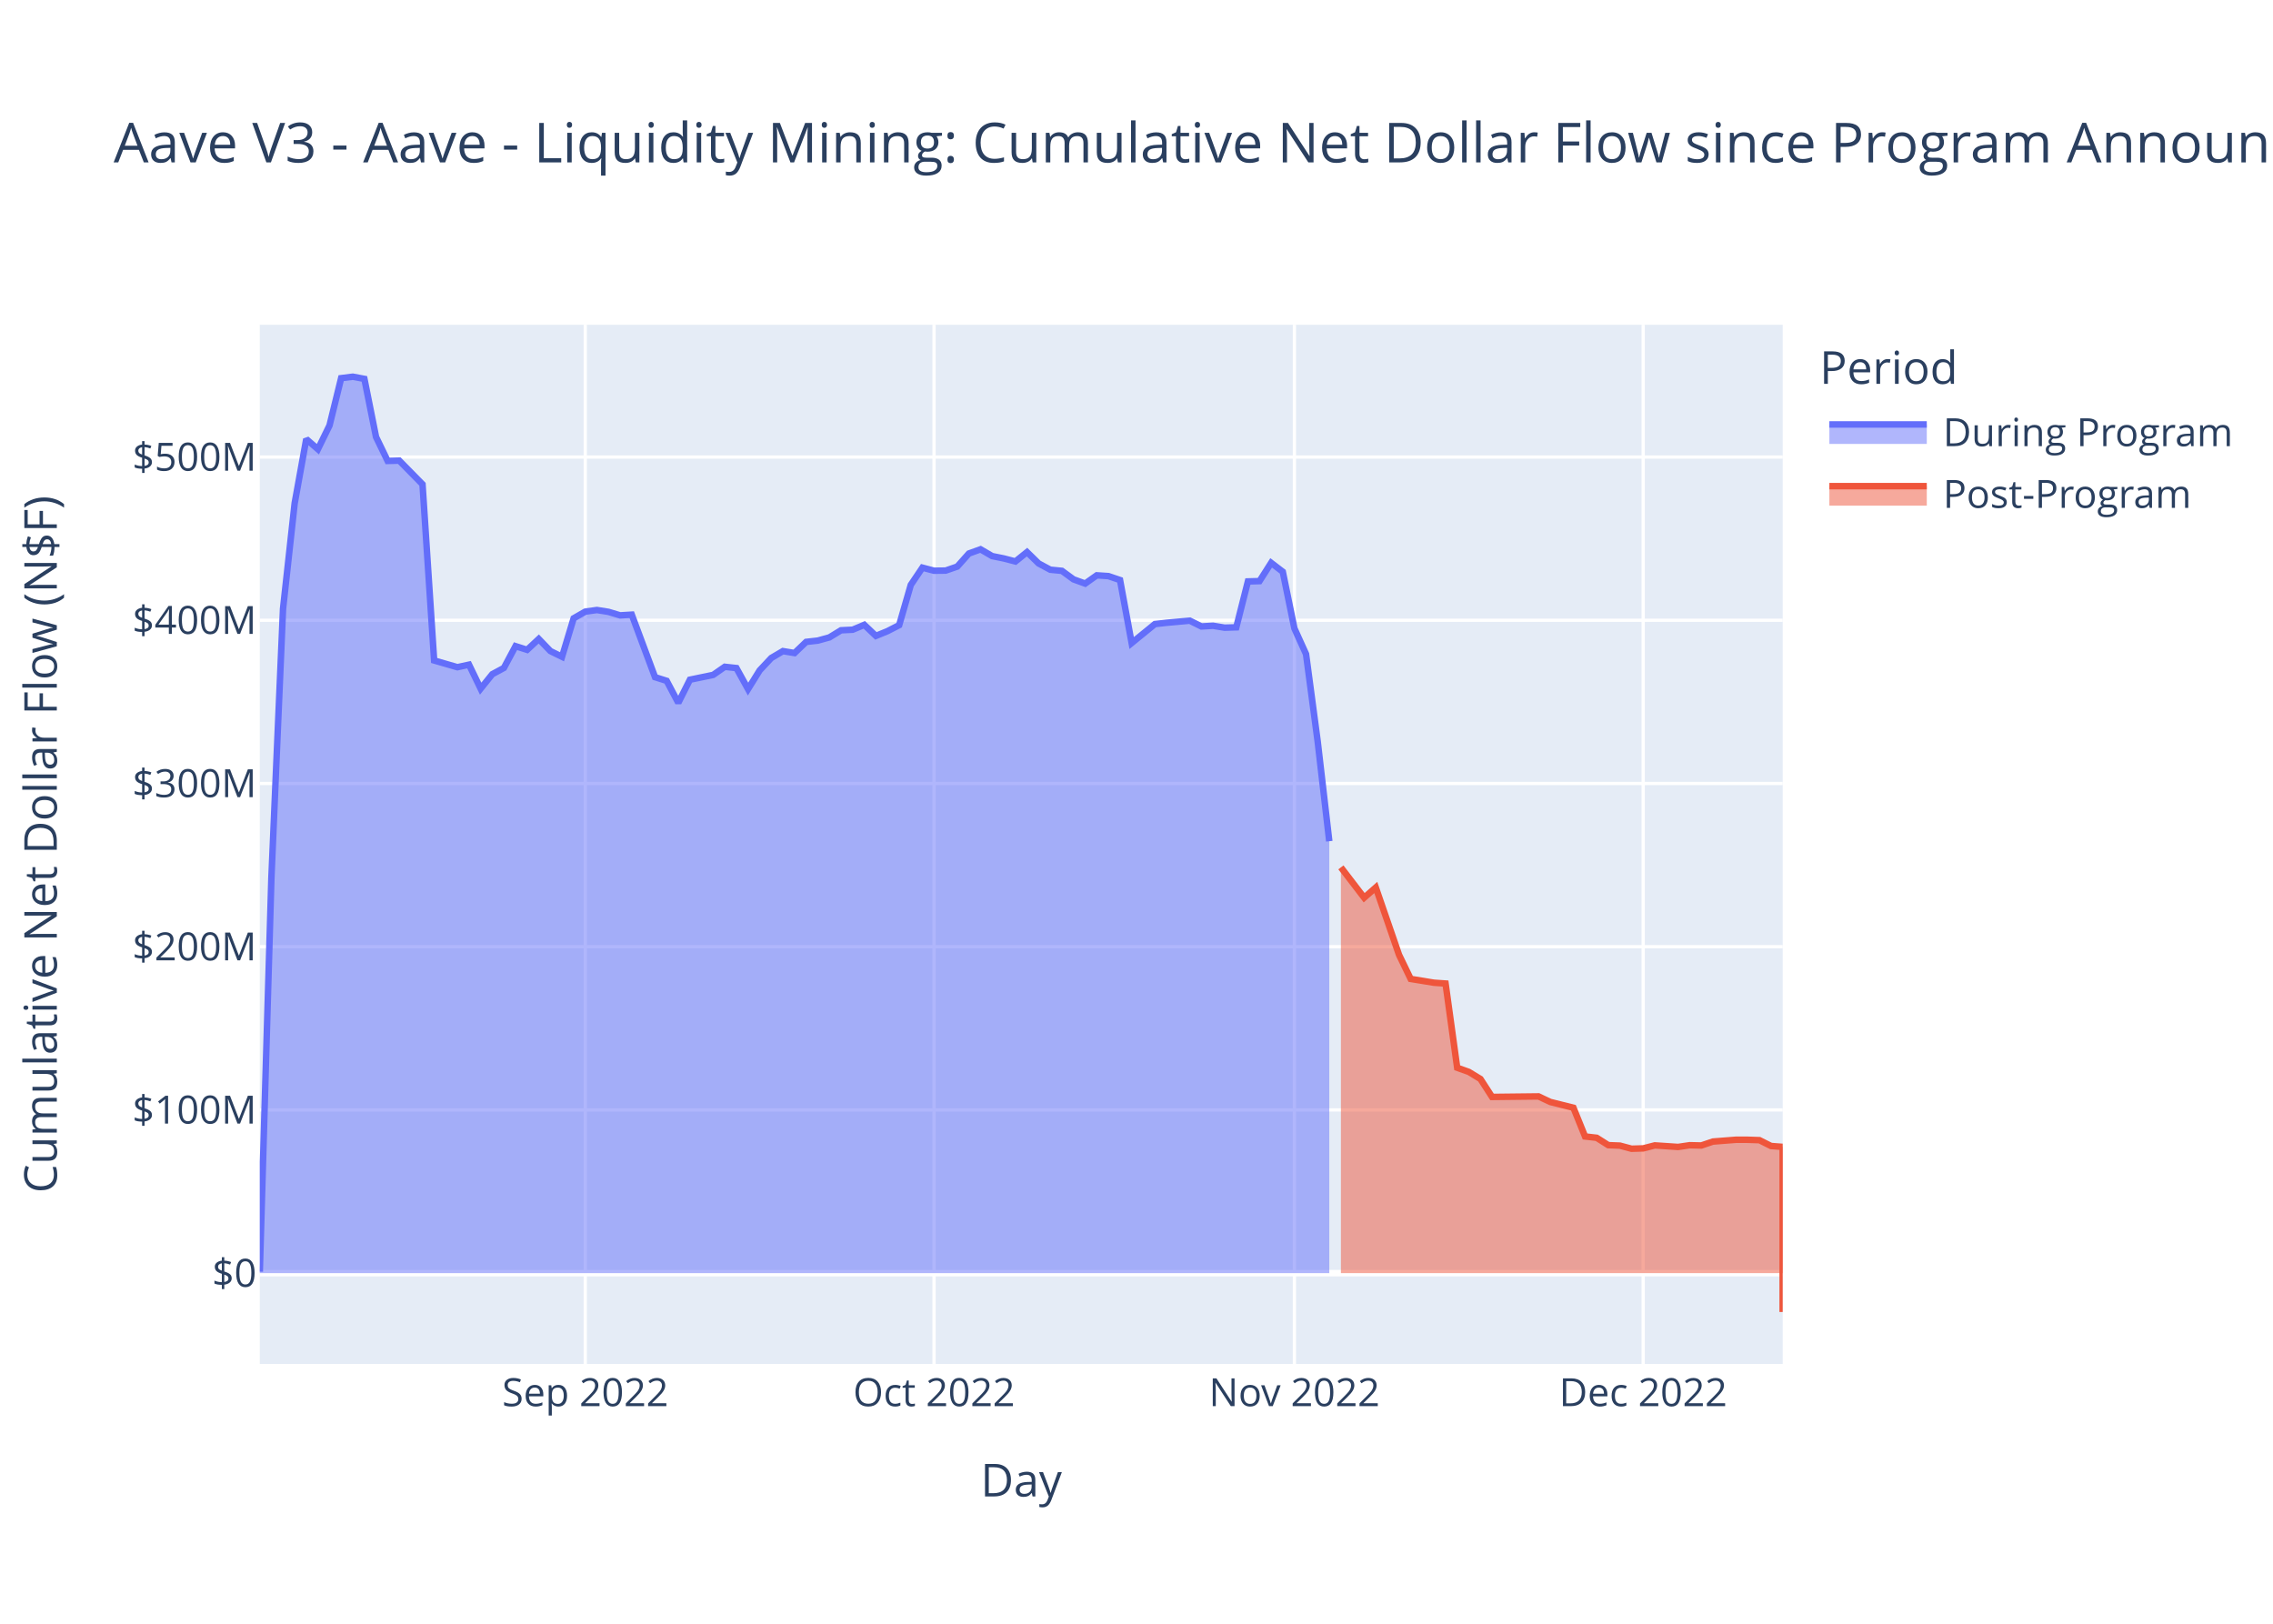
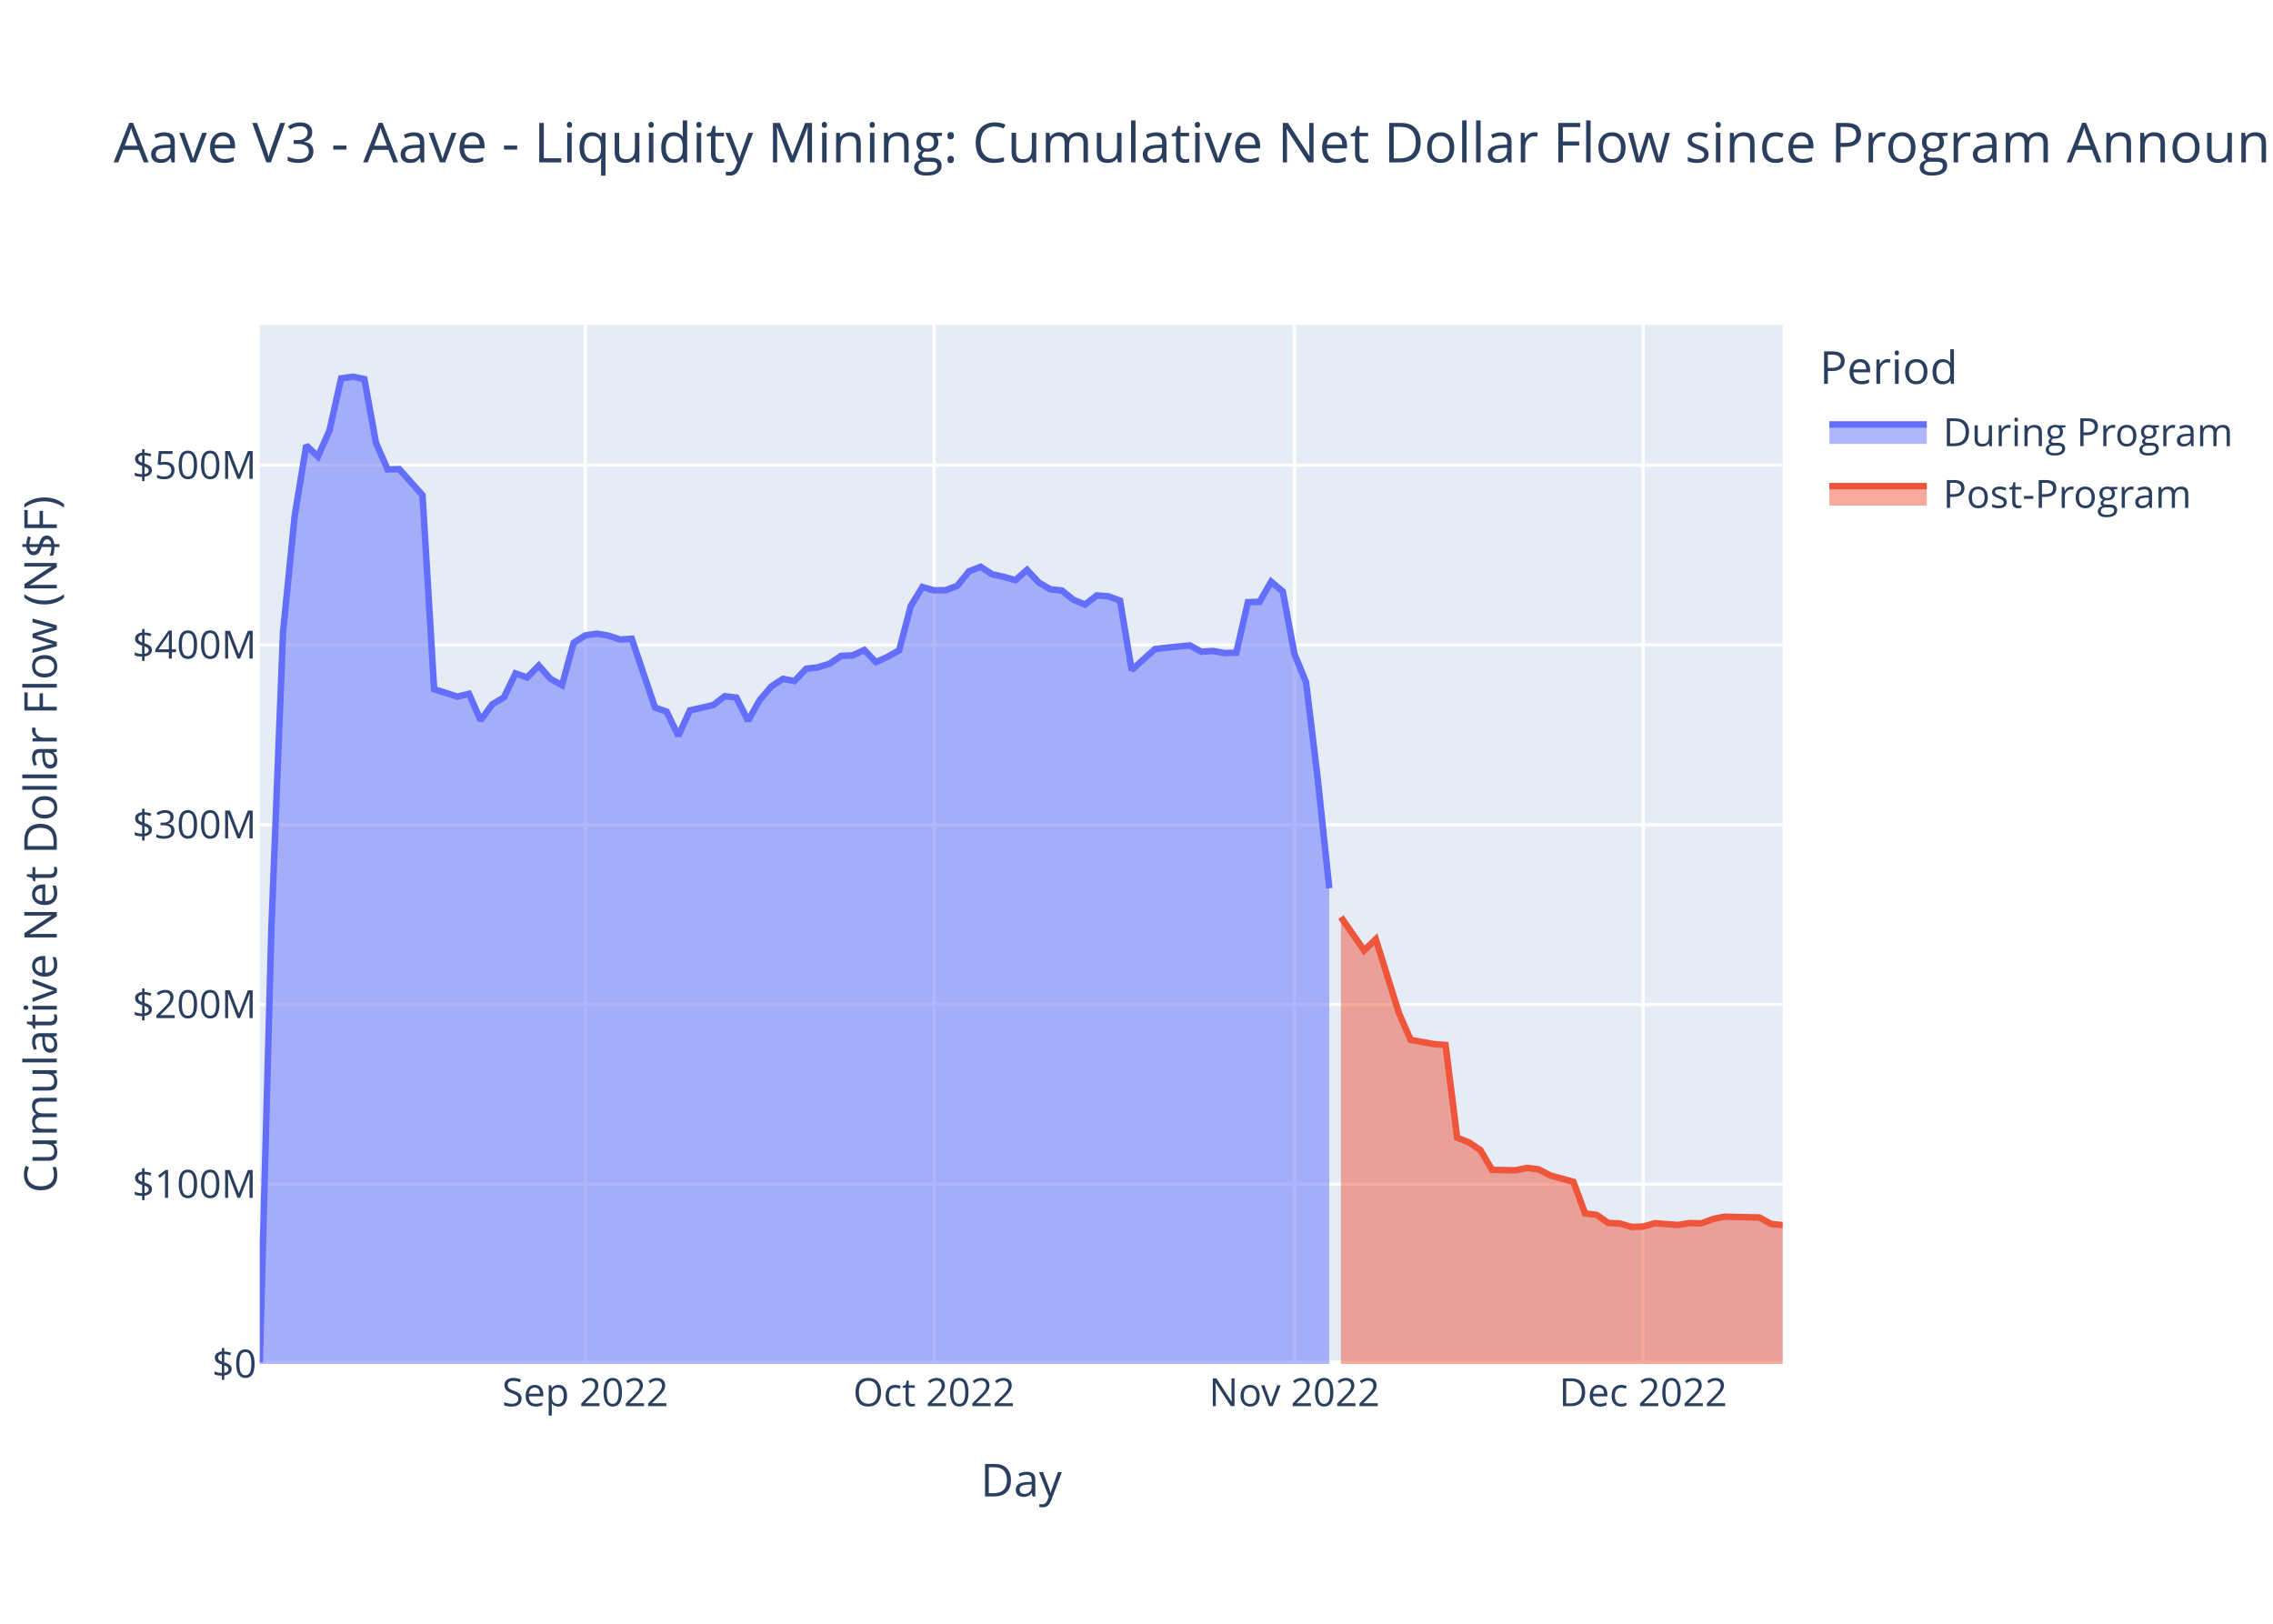
<svg xmlns="http://www.w3.org/2000/svg" class="main-svg" width="700" height="500" style="" viewBox="0 0 700 500">
  <rect x="0" y="0" width="700" height="500" style="fill: rgb(255, 255, 255); fill-opacity: 1;" />
-   <defs id="defs-b0ad54">
+   <defs id="defs-a1fe5d">
    <g class="clips">
-       <clipPath id="clipb0ad54xyplot" class="plotclip">
+       <clipPath id="clipa1fe5dxyplot" class="plotclip">
        <rect width="469" height="320" />
      </clipPath>
-       <clipPath class="axesclip" id="clipb0ad54x">
+       <clipPath class="axesclip" id="clipa1fe5dx">
        <rect x="80" y="0" width="469" height="500" />
      </clipPath>
-       <clipPath class="axesclip" id="clipb0ad54y">
+       <clipPath class="axesclip" id="clipa1fe5dy">
        <rect x="0" y="100" width="700" height="320" />
      </clipPath>
-       <clipPath class="axesclip" id="clipb0ad54xy">
+       <clipPath class="axesclip" id="clipa1fe5dxy">
        <rect x="80" y="100" width="469" height="320" />
      </clipPath>
    </g>
    <g class="gradients" />
    <g class="patterns" />
  </defs>
  <g class="bglayer">
    <rect class="bg" x="80" y="100" width="469" height="320" style="fill: rgb(229, 236, 246); fill-opacity: 1; stroke-width: 0;" />
  </g>
  <g class="layer-below">
    <g class="imagelayer" />
    <g class="shapelayer" />
  </g>
  <g class="cartesianlayer">
    <g class="subplot xy">
      <g class="layer-subplot">
        <g class="shapelayer" />
        <g class="imagelayer" />
      </g>
      <g class="minor-gridlayer">
        <g class="x" />
        <g class="y" />
      </g>
      <g class="gridlayer">
        <g class="x">
          <path class="xgrid crisp" transform="translate(180.24,0)" d="M0,100v320" style="stroke: rgb(255, 255, 255); stroke-opacity: 1; stroke-width: 1px;" />
          <path class="xgrid crisp" transform="translate(287.65,0)" d="M0,100v320" style="stroke: rgb(255, 255, 255); stroke-opacity: 1; stroke-width: 1px;" />
          <path class="xgrid crisp" transform="translate(398.63,0)" d="M0,100v320" style="stroke: rgb(255, 255, 255); stroke-opacity: 1; stroke-width: 1px;" />
          <path class="xgrid crisp" transform="translate(506.04,0)" d="M0,100v320" style="stroke: rgb(255, 255, 255); stroke-opacity: 1; stroke-width: 1px;" />
        </g>
        <g class="y">
-           <path class="ygrid crisp" transform="translate(0,341.78)" d="M80,0h469" style="stroke: rgb(255, 255, 255); stroke-opacity: 1; stroke-width: 1px;" />
-           <path class="ygrid crisp" transform="translate(0,291.52)" d="M80,0h469" style="stroke: rgb(255, 255, 255); stroke-opacity: 1; stroke-width: 1px;" />
-           <path class="ygrid crisp" transform="translate(0,241.26)" d="M80,0h469" style="stroke: rgb(255, 255, 255); stroke-opacity: 1; stroke-width: 1px;" />
-           <path class="ygrid crisp" transform="translate(0,191)" d="M80,0h469" style="stroke: rgb(255, 255, 255); stroke-opacity: 1; stroke-width: 1px;" />
-           <path class="ygrid crisp" transform="translate(0,140.74)" d="M80,0h469" style="stroke: rgb(255, 255, 255); stroke-opacity: 1; stroke-width: 1px;" />
+           <path class="ygrid crisp" transform="translate(0,364.65)" d="M80,0h469" style="stroke: rgb(255, 255, 255); stroke-opacity: 1; stroke-width: 1px;" />
+           <path class="ygrid crisp" transform="translate(0,309.3)" d="M80,0h469" style="stroke: rgb(255, 255, 255); stroke-opacity: 1; stroke-width: 1px;" />
+           <path class="ygrid crisp" transform="translate(0,253.95)" d="M80,0h469" style="stroke: rgb(255, 255, 255); stroke-opacity: 1; stroke-width: 1px;" />
+           <path class="ygrid crisp" transform="translate(0,198.6)" d="M80,0h469" style="stroke: rgb(255, 255, 255); stroke-opacity: 1; stroke-width: 1px;" />
+           <path class="ygrid crisp" transform="translate(0,143.25)" d="M80,0h469" style="stroke: rgb(255, 255, 255); stroke-opacity: 1; stroke-width: 1px;" />
        </g>
      </g>
      <g class="zerolinelayer">
-         <path class="yzl zl crisp" transform="translate(0,392.04)" d="M80,0h469" style="stroke: rgb(255, 255, 255); stroke-opacity: 1; stroke-width: 2px;" />
+         <path class="yzl zl crisp" transform="translate(0,420)" d="M80,0h469" style="stroke: rgb(255, 255, 255); stroke-opacity: 1; stroke-width: 2px;" />
      </g>
      <path class="xlines-below" />
      <path class="ylines-below" />
      <g class="overlines-below" />
      <g class="xaxislayer-below" />
      <g class="yaxislayer-below" />
      <g class="overaxes-below" />
-       <g class="plot" transform="translate(80,100)" clip-path="url(#clipb0ad54xyplot)">
+       <g class="plot" transform="translate(80,100)" clip-path="url(#clipa1fe5dxyplot)">
        <g class="scatterlayer mlayer">
-           <g class="trace scatter trace18910d" style="stroke-miterlimit: 2;">
+           <g class="trace scatter trace56bd9b" style="stroke-miterlimit: 2;">
            <g class="fills">
              <g>
-                 <path class="js-fill" d="M329.37,292.04L0,292.04L0,291.59L3.58,170.26L7.16,87.48L10.74,55L14.32,35.2L17.9,38.32L21.48,31.01L25.06,16.45L28.64,16L32.22,16.67L35.8,34.54L39.38,41.93L42.96,41.84L50.12,49.13L53.7,103.38L60.86,105.45L64.44,104.67L68.02,112.06L71.6,107.61L75.18,105.68L78.76,98.97L82.34,100.1L85.92,96.76L89.5,100.48L93.08,102.24L96.66,90.4L100.24,88.34L103.82,87.84L107.4,88.41L110.98,89.49L114.56,89.27L121.73,108.52L125.31,109.65L128.89,116.41L132.47,109.3L139.63,107.82L143.21,105.33L146.79,105.72L150.37,112.19L153.95,106.43L157.53,102.61L161.11,100.5L164.69,101.09L168.27,97.66L171.85,97.26L175.43,96.27L179.01,94.08L182.59,93.91L186.17,92.41L189.75,95.81L193.33,94.34L196.91,92.5L200.49,80.11L204.07,74.8L207.65,75.74L211.23,75.7L214.81,74.46L218.39,70.44L221.97,69.15L225.55,71.24L229.13,71.96L232.71,72.89L236.29,70.01L239.87,73.51L243.45,75.43L247.03,75.78L250.61,78.4L254.19,79.7L257.77,77.16L261.35,77.4L264.93,78.61L268.51,98.01L272.09,95.09L275.67,92.17L279.25,91.77L286.41,91.12L289.99,92.9L293.57,92.69L297.15,93.28L300.73,93.17L304.31,79.04L307.89,78.94L311.47,73.32L315.05,76.06L318.63,93.51L322.21,101.41L325.79,128.25L329.37,159.04" style="fill: rgb(99, 110, 250); fill-opacity: 0.5; stroke-width: 0;" />
+                 <path class="js-fill" d="M329.37,320L0,320L0,319.5L3.58,185.88L7.16,94.72L10.74,58.96L14.32,37.14L17.9,40.59L21.48,32.53L25.06,16.5L28.64,16L32.22,16.74L35.8,36.42L39.38,44.55L42.96,44.46L50.12,52.48L53.7,112.23L60.86,114.51L64.44,113.65L68.02,121.79L71.6,116.88L75.18,114.76L78.76,107.37L82.34,108.62L85.92,104.94L89.5,109.03L93.08,110.97L96.66,97.94L100.24,95.66L103.82,95.12L107.4,95.75L110.98,96.94L114.56,96.7L121.73,117.89L125.31,119.14L128.89,126.57L132.47,118.75L139.63,117.12L143.21,114.38L146.79,114.81L150.37,121.93L153.95,115.59L157.53,111.39L161.11,109.05L164.69,109.71L168.27,105.93L171.85,105.5L175.43,104.4L179.01,101.99L182.59,101.8L186.17,100.15L189.75,103.9L193.33,102.27L196.91,100.25L200.49,86.6L204.07,80.76L207.65,81.8L211.23,81.74L214.81,80.38L218.39,75.95L221.97,74.53L225.55,76.84L229.13,77.63L232.71,78.65L236.29,75.49L239.87,79.34L243.45,81.45L247.03,81.84L250.61,84.72L254.19,86.15L257.77,83.36L261.35,83.62L264.93,84.95L268.51,106.32L272.09,103.1L275.67,99.88L279.25,99.45L286.41,98.73L289.99,100.69L293.57,100.46L297.15,101.1L300.73,100.98L304.31,85.43L307.89,85.32L311.47,79.12L315.05,82.14L318.63,101.36L322.21,110.06L325.79,139.62L329.37,173.52" style="fill: rgb(99, 110, 250); fill-opacity: 0.5; stroke-width: 0;" />
              </g>
            </g>
            <g class="errorbars" />
            <g class="lines">
-               <path class="js-line" d="M0,291.59L3.58,170.26L7.16,87.48L10.74,55L14.32,35.2L17.9,38.32L21.48,31.01L25.06,16.45L28.64,16L32.22,16.67L35.8,34.54L39.38,41.93L42.96,41.84L50.12,49.13L53.7,103.38L60.86,105.45L64.44,104.67L68.02,112.06L71.6,107.61L75.18,105.68L78.76,98.97L82.34,100.1L85.92,96.76L89.5,100.48L93.08,102.24L96.66,90.4L100.24,88.34L103.82,87.84L107.4,88.41L110.98,89.49L114.56,89.27L121.73,108.52L125.31,109.65L128.89,116.41L132.47,109.3L139.63,107.82L143.21,105.33L146.79,105.72L150.37,112.19L153.95,106.43L157.53,102.61L161.11,100.5L164.69,101.09L168.27,97.66L171.85,97.26L175.43,96.27L179.01,94.08L182.59,93.91L186.17,92.41L189.75,95.81L193.33,94.34L196.91,92.5L200.49,80.11L204.07,74.8L207.65,75.74L211.23,75.7L214.81,74.46L218.39,70.44L221.97,69.15L225.55,71.24L229.13,71.96L232.71,72.89L236.29,70.01L239.87,73.51L243.45,75.43L247.03,75.78L250.61,78.4L254.19,79.7L257.77,77.16L261.35,77.4L264.93,78.61L268.51,98.01L272.09,95.09L275.67,92.17L279.25,91.77L286.41,91.12L289.99,92.9L293.57,92.69L297.15,93.28L300.73,93.17L304.31,79.04L307.89,78.94L311.47,73.32L315.05,76.06L318.63,93.51L322.21,101.41L325.79,128.25L329.37,159.04" style="vector-effect: non-scaling-stroke; fill: none; stroke: rgb(99, 110, 250); stroke-opacity: 1; stroke-width: 2px; opacity: 1;" />
+               <path class="js-line" d="M0,319.5L3.58,185.88L7.16,94.72L10.74,58.96L14.32,37.14L17.9,40.59L21.48,32.53L25.06,16.5L28.64,16L32.22,16.74L35.8,36.42L39.38,44.55L42.96,44.46L50.12,52.48L53.7,112.23L60.86,114.51L64.44,113.65L68.02,121.79L71.6,116.88L75.18,114.76L78.76,107.37L82.34,108.62L85.92,104.94L89.5,109.03L93.08,110.97L96.66,97.94L100.24,95.66L103.82,95.12L107.4,95.75L110.98,96.94L114.56,96.7L121.73,117.89L125.31,119.14L128.89,126.57L132.47,118.75L139.63,117.12L143.21,114.38L146.79,114.81L150.37,121.93L153.95,115.59L157.53,111.39L161.11,109.05L164.69,109.71L168.27,105.93L171.85,105.5L175.43,104.4L179.01,101.99L182.59,101.8L186.17,100.15L189.75,103.9L193.33,102.27L196.91,100.25L200.49,86.6L204.07,80.76L207.65,81.8L211.23,81.74L214.81,80.38L218.39,75.95L221.97,74.53L225.55,76.84L229.13,77.63L232.71,78.65L236.29,75.49L239.87,79.34L243.45,81.45L247.03,81.84L250.61,84.72L254.19,86.15L257.77,83.36L261.35,83.62L264.93,84.95L268.51,106.32L272.09,103.1L275.67,99.88L279.25,99.45L286.41,98.73L289.99,100.69L293.57,100.46L297.15,101.1L300.73,100.98L304.31,85.43L307.89,85.32L311.47,79.12L315.05,82.14L318.63,101.36L322.21,110.06L325.79,139.62L329.37,173.52" style="vector-effect: non-scaling-stroke; fill: none; stroke: rgb(99, 110, 250); stroke-opacity: 1; stroke-width: 2px; opacity: 1;" />
            </g>
            <g class="points" />
            <g class="text" />
          </g>
-           <g class="trace scatter trace15788b" style="stroke-miterlimit: 2;">
+           <g class="trace scatter tracef6d39d" style="stroke-miterlimit: 2;">
            <g class="fills">
              <g>
-                 <path class="js-fill" d="M469,292.04L332.95,292.04L332.95,167.09L340.11,176.43L343.69,173.28L350.85,194.03L354.44,201.44L361.6,202.61L365.18,202.86L368.76,228.79L372.34,230.07L375.92,232.25L379.5,237.78L393.82,237.62L397.4,239.32L404.56,241.11L408.14,249.95L411.72,250.36L415.3,252.63L418.88,252.77L422.46,253.73L426.04,253.62L429.62,252.7L436.78,253.18L440.36,252.65L443.94,252.73L447.52,251.52L454.68,250.96L458.26,250.97L461.84,251.09L465.42,252.89L469,253.16L469,304" style="fill: rgb(239, 85, 59); fill-opacity: 0.5; stroke-width: 0;" />
+                 <path class="js-fill" d="M469,320L332.95,320L332.95,182.4L340.11,192.68L343.69,189.21L350.85,212.06L354.44,220.22L361.6,221.51L365.18,221.79L368.76,250.34L372.34,251.75L375.92,254.16L379.5,260.24L386.66,260.38L390.24,259.63L393.82,260.07L397.4,261.94L404.56,263.91L408.14,273.64L411.72,274.1L415.3,276.6L418.88,276.75L422.46,277.81L426.04,277.68L429.62,276.67L436.78,277.2L440.36,276.62L443.94,276.7L447.52,275.37L451.1,274.65L454.68,274.75L461.84,274.9L465.42,276.89L469,277.25" style="fill: rgb(239, 85, 59); fill-opacity: 0.5; stroke-width: 0;" />
              </g>
            </g>
            <g class="errorbars" />
            <g class="lines">
-               <path class="js-line" d="M332.95,167.09L340.11,176.43L343.69,173.28L350.85,194.03L354.44,201.44L361.6,202.61L365.18,202.86L368.76,228.79L372.34,230.07L375.92,232.25L379.5,237.78L393.82,237.62L397.4,239.32L404.56,241.11L408.14,249.95L411.72,250.36L415.3,252.63L418.88,252.77L422.46,253.73L426.04,253.62L429.62,252.7L436.78,253.18L440.36,252.65L443.94,252.73L447.52,251.52L454.68,250.96L458.26,250.97L461.84,251.09L465.42,252.89L469,253.16L469,304" style="vector-effect: non-scaling-stroke; fill: none; stroke: rgb(239, 85, 59); stroke-opacity: 1; stroke-width: 2px; opacity: 1;" />
+               <path class="js-line" d="M332.95,182.4L340.11,192.68L343.69,189.21L350.85,212.06L354.44,220.22L361.6,221.51L365.18,221.79L368.76,250.34L372.34,251.75L375.92,254.16L379.5,260.24L386.66,260.38L390.24,259.63L393.82,260.07L397.4,261.94L404.56,263.91L408.14,273.64L411.72,274.1L415.3,276.6L418.88,276.75L422.46,277.81L426.04,277.68L429.62,276.67L436.78,277.2L440.36,276.62L443.94,276.7L447.52,275.37L451.1,274.65L454.68,274.75L461.84,274.9L465.42,276.89L469,277.25" style="vector-effect: non-scaling-stroke; fill: none; stroke: rgb(239, 85, 59); stroke-opacity: 1; stroke-width: 2px; opacity: 1;" />
            </g>
            <g class="points" />
            <g class="text" />
          </g>
        </g>
      </g>
      <g class="overplot" />
      <path class="xlines-above crisp" d="M0,0" style="fill: none;" />
      <path class="ylines-above crisp" d="M0,0" style="fill: none;" />
      <g class="overlines-above" />
      <g class="xaxislayer-above">
        <g class="xtick">
          <text text-anchor="middle" x="0" y="433" transform="translate(180.24,0)" style="font-family: 'Open Sans', verdana, arial, sans-serif; font-size: 12px; fill: rgb(42, 63, 95); fill-opacity: 1; white-space: pre; opacity: 1;">Sep 2022</text>
        </g>
        <g class="xtick">
          <text text-anchor="middle" x="0" y="433" style="font-family: 'Open Sans', verdana, arial, sans-serif; font-size: 12px; fill: rgb(42, 63, 95); fill-opacity: 1; white-space: pre; opacity: 1;" transform="translate(287.65,0)">Oct 2022</text>
        </g>
        <g class="xtick">
          <text text-anchor="middle" x="0" y="433" style="font-family: 'Open Sans', verdana, arial, sans-serif; font-size: 12px; fill: rgb(42, 63, 95); fill-opacity: 1; white-space: pre; opacity: 1;" transform="translate(398.63,0)">Nov 2022</text>
        </g>
        <g class="xtick">
          <text text-anchor="middle" x="0" y="433" style="font-family: 'Open Sans', verdana, arial, sans-serif; font-size: 12px; fill: rgb(42, 63, 95); fill-opacity: 1; white-space: pre; opacity: 1;" transform="translate(506.04,0)">Dec 2022</text>
        </g>
      </g>
      <g class="yaxislayer-above">
        <g class="ytick">
-           <text text-anchor="end" x="79" y="4.2" transform="translate(0,392.04)" style="font-family: 'Open Sans', verdana, arial, sans-serif; font-size: 12px; fill: rgb(42, 63, 95); fill-opacity: 1; white-space: pre; opacity: 1;">$0</text>
-         </g>
-         <g class="ytick">
-           <text text-anchor="end" x="79" y="4.2" style="font-family: 'Open Sans', verdana, arial, sans-serif; font-size: 12px; fill: rgb(42, 63, 95); fill-opacity: 1; white-space: pre; opacity: 1;" transform="translate(0,341.78)">$100M</text>
-         </g>
-         <g class="ytick">
-           <text text-anchor="end" x="79" y="4.2" style="font-family: 'Open Sans', verdana, arial, sans-serif; font-size: 12px; fill: rgb(42, 63, 95); fill-opacity: 1; white-space: pre; opacity: 1;" transform="translate(0,291.52)">$200M</text>
-         </g>
-         <g class="ytick">
-           <text text-anchor="end" x="79" y="4.2" style="font-family: 'Open Sans', verdana, arial, sans-serif; font-size: 12px; fill: rgb(42, 63, 95); fill-opacity: 1; white-space: pre; opacity: 1;" transform="translate(0,241.26)">$300M</text>
-         </g>
-         <g class="ytick">
-           <text text-anchor="end" x="79" y="4.2" style="font-family: 'Open Sans', verdana, arial, sans-serif; font-size: 12px; fill: rgb(42, 63, 95); fill-opacity: 1; white-space: pre; opacity: 1;" transform="translate(0,191)">$400M</text>
-         </g>
-         <g class="ytick">
-           <text text-anchor="end" x="79" y="4.2" style="font-family: 'Open Sans', verdana, arial, sans-serif; font-size: 12px; fill: rgb(42, 63, 95); fill-opacity: 1; white-space: pre; opacity: 1;" transform="translate(0,140.74)">$500M</text>
+           <text text-anchor="end" x="79" y="4.2" transform="translate(0,420)" style="font-family: 'Open Sans', verdana, arial, sans-serif; font-size: 12px; fill: rgb(42, 63, 95); fill-opacity: 1; white-space: pre; opacity: 1;">$0</text>
+         </g>
+         <g class="ytick">
+           <text text-anchor="end" x="79" y="4.2" style="font-family: 'Open Sans', verdana, arial, sans-serif; font-size: 12px; fill: rgb(42, 63, 95); fill-opacity: 1; white-space: pre; opacity: 1;" transform="translate(0,364.65)">$100M</text>
+         </g>
+         <g class="ytick">
+           <text text-anchor="end" x="79" y="4.2" style="font-family: 'Open Sans', verdana, arial, sans-serif; font-size: 12px; fill: rgb(42, 63, 95); fill-opacity: 1; white-space: pre; opacity: 1;" transform="translate(0,309.3)">$200M</text>
+         </g>
+         <g class="ytick">
+           <text text-anchor="end" x="79" y="4.2" style="font-family: 'Open Sans', verdana, arial, sans-serif; font-size: 12px; fill: rgb(42, 63, 95); fill-opacity: 1; white-space: pre; opacity: 1;" transform="translate(0,253.95)">$300M</text>
+         </g>
+         <g class="ytick">
+           <text text-anchor="end" x="79" y="4.2" style="font-family: 'Open Sans', verdana, arial, sans-serif; font-size: 12px; fill: rgb(42, 63, 95); fill-opacity: 1; white-space: pre; opacity: 1;" transform="translate(0,198.6)">$400M</text>
+         </g>
+         <g class="ytick">
+           <text text-anchor="end" x="79" y="4.2" style="font-family: 'Open Sans', verdana, arial, sans-serif; font-size: 12px; fill: rgb(42, 63, 95); fill-opacity: 1; white-space: pre; opacity: 1;" transform="translate(0,143.25)">$500M</text>
        </g>
      </g>
      <g class="overaxes-above" />
    </g>
  </g>
  <g class="polarlayer" />
  <g class="smithlayer" />
  <g class="ternarylayer" />
  <g class="geolayer" />
  <g class="funnelarealayer" />
  <g class="pielayer" />
  <g class="iciclelayer" />
  <g class="treemaplayer" />
  <g class="sunburstlayer" />
  <g class="glimages" />
-   <defs id="topdefs-b0ad54">
+   <defs id="topdefs-a1fe5d">
    <g class="clips" />
-     <clipPath id="legendb0ad54">
+     <clipPath id="legenda1fe5d">
      <rect width="130" height="67" x="0" y="0" />
    </clipPath>
  </defs>
  <g class="layer-above">
    <g class="imagelayer" />
    <g class="shapelayer" />
  </g>
  <g class="infolayer">
    <g class="legend" pointer-events="all" transform="translate(558.38,100)">
      <rect class="bg" shape-rendering="crispEdges" width="130" height="67" x="0" y="0" style="stroke: rgb(68, 68, 68); stroke-opacity: 1; fill: rgb(255, 255, 255); fill-opacity: 1; stroke-width: 0px;" />
-       <g class="scrollbox" transform="" clip-path="url(#legendb0ad54)">
+       <g class="scrollbox" transform="" clip-path="url(#legenda1fe5d)">
        <text class="legendtitletext" text-anchor="start" x="2" y="18.2" style="font-family: 'Open Sans', verdana, arial, sans-serif; font-size: 14px; fill: rgb(42, 63, 95); fill-opacity: 1; white-space: pre;">Period</text>
        <g class="groups">
          <g class="traces" transform="translate(0,32.7)" style="opacity: 1;">
            <text class="legendtext" text-anchor="start" x="40" y="4.68" style="font-family: 'Open Sans', verdana, arial, sans-serif; font-size: 12px; fill: rgb(42, 63, 95); fill-opacity: 1; white-space: pre;">During Program</text>
            <g class="layers">
              <g class="legendfill">
                <path class="js-fill" d="M5,-2h30v6h-30z" style="stroke-width: 0; fill: rgb(99, 110, 250); fill-opacity: 0.5;" />
              </g>
              <g class="legendlines">
                <path class="js-line" d="M5,-2h30" style="fill: none; stroke: rgb(99, 110, 250); stroke-opacity: 1; stroke-width: 2px;" />
              </g>
              <g class="legendsymbols">
                <g class="legendpoints" />
              </g>
            </g>
            <rect class="legendtoggle" x="0" y="-9.5" width="124.703" height="19" style="fill: rgb(0, 0, 0); fill-opacity: 0;" />
          </g>
          <g class="traces" transform="translate(0,51.7)" style="opacity: 1;">
            <text class="legendtext" text-anchor="start" x="40" y="4.68" style="font-family: 'Open Sans', verdana, arial, sans-serif; font-size: 12px; fill: rgb(42, 63, 95); fill-opacity: 1; white-space: pre;">Post-Program</text>
            <g class="layers">
              <g class="legendfill">
                <path class="js-fill" d="M5,-2h30v6h-30z" style="stroke-width: 0; fill: rgb(239, 85, 59); fill-opacity: 0.5;" />
              </g>
              <g class="legendlines">
                <path class="js-line" d="M5,-2h30" style="fill: none; stroke: rgb(239, 85, 59); stroke-opacity: 1; stroke-width: 2px;" />
              </g>
              <g class="legendsymbols">
                <g class="legendpoints" />
              </g>
            </g>
            <rect class="legendtoggle" x="0" y="-9.5" width="124.703" height="19" style="fill: rgb(0, 0, 0); fill-opacity: 0;" />
          </g>
        </g>
      </g>
      <rect class="scrollbar" rx="20" ry="3" width="0" height="0" x="0" y="0" style="fill: rgb(128, 139, 164); fill-opacity: 1;" />
    </g>
    <g class="g-gtitle">
      <text class="gtitle" x="35" y="50" text-anchor="start" dy="0em" style="font-family: 'Open Sans', verdana, arial, sans-serif; font-size: 17px; fill: rgb(42, 63, 95); opacity: 1; font-weight: normal; white-space: pre;">Aave V3 - Aave - Liquidity Mining: Cumulative Net Dollar Flow since Program Announcement - At Last Price</text>
    </g>
    <g class="g-xtitle">
      <text class="xtitle" x="314.5" y="460.8" text-anchor="middle" style="font-family: 'Open Sans', verdana, arial, sans-serif; font-size: 14px; fill: rgb(42, 63, 95); opacity: 1; font-weight: normal; white-space: pre;">Day</text>
    </g>
    <g class="g-ytitle">
      <text class="ytitle" transform="rotate(-90,17.49688,260)" x="17.497" y="260" text-anchor="middle" style="font-family: 'Open Sans', verdana, arial, sans-serif; font-size: 14px; fill: rgb(42, 63, 95); opacity: 1; font-weight: normal; white-space: pre;">Cumulative Net Dollar Flow (N$F)</text>
    </g>
  </g>
</svg>
